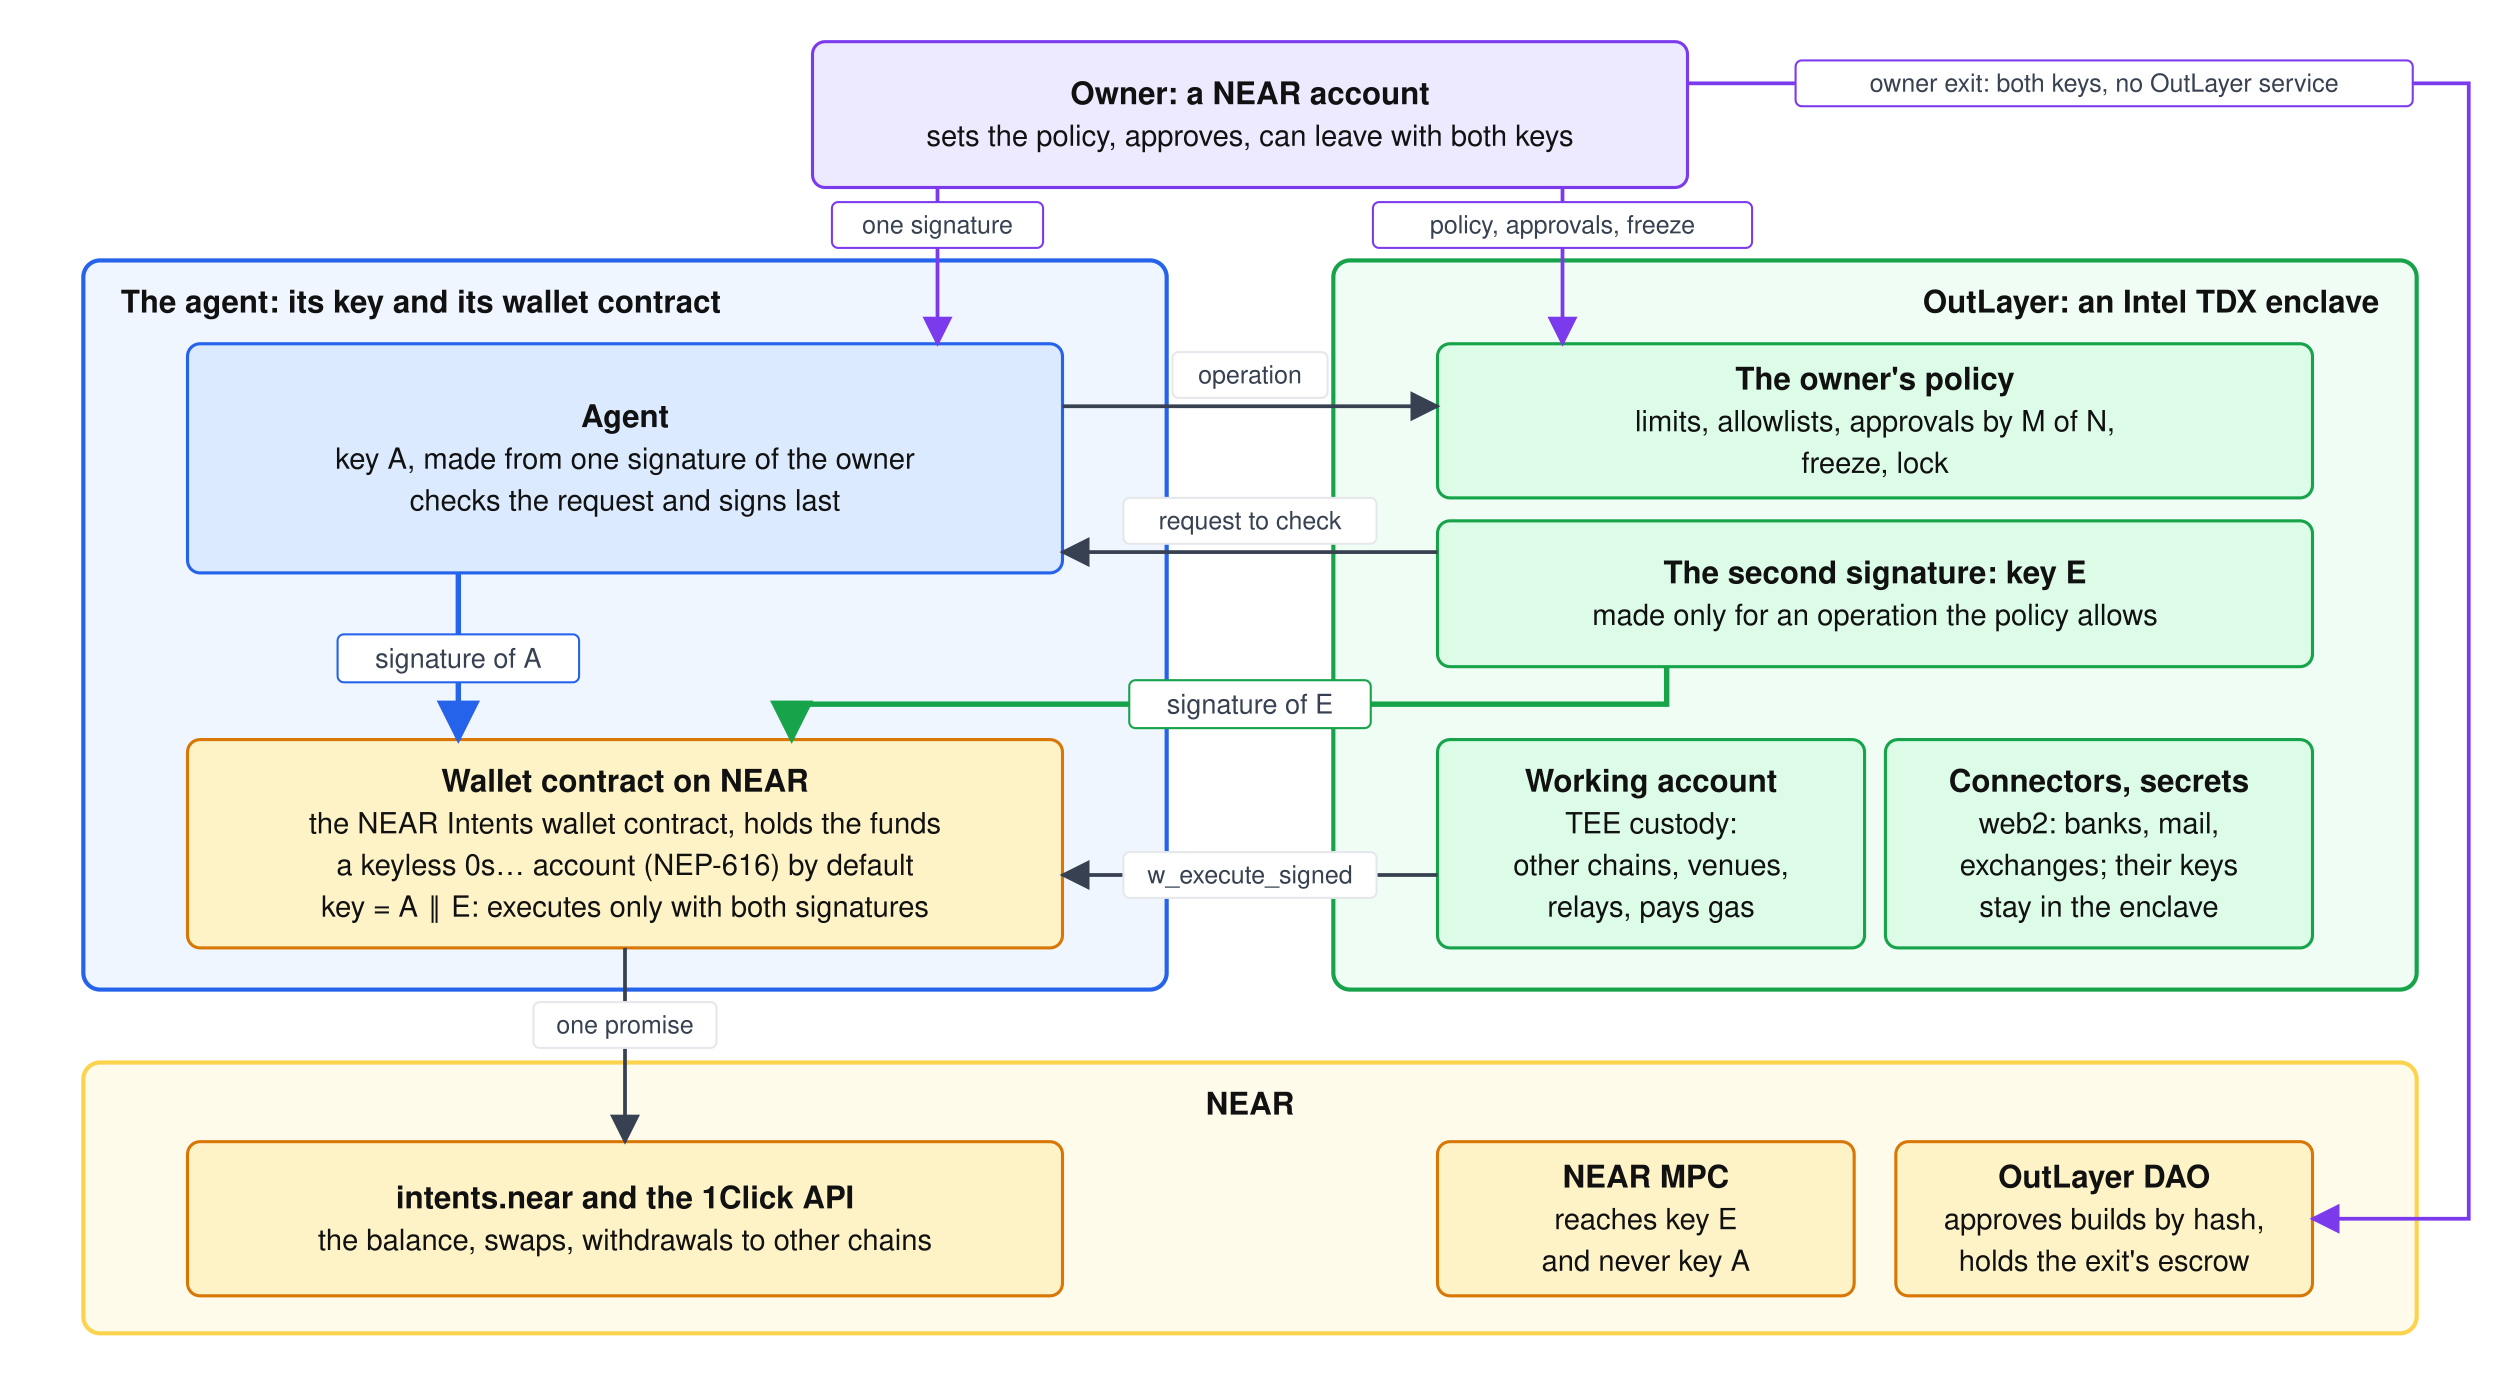
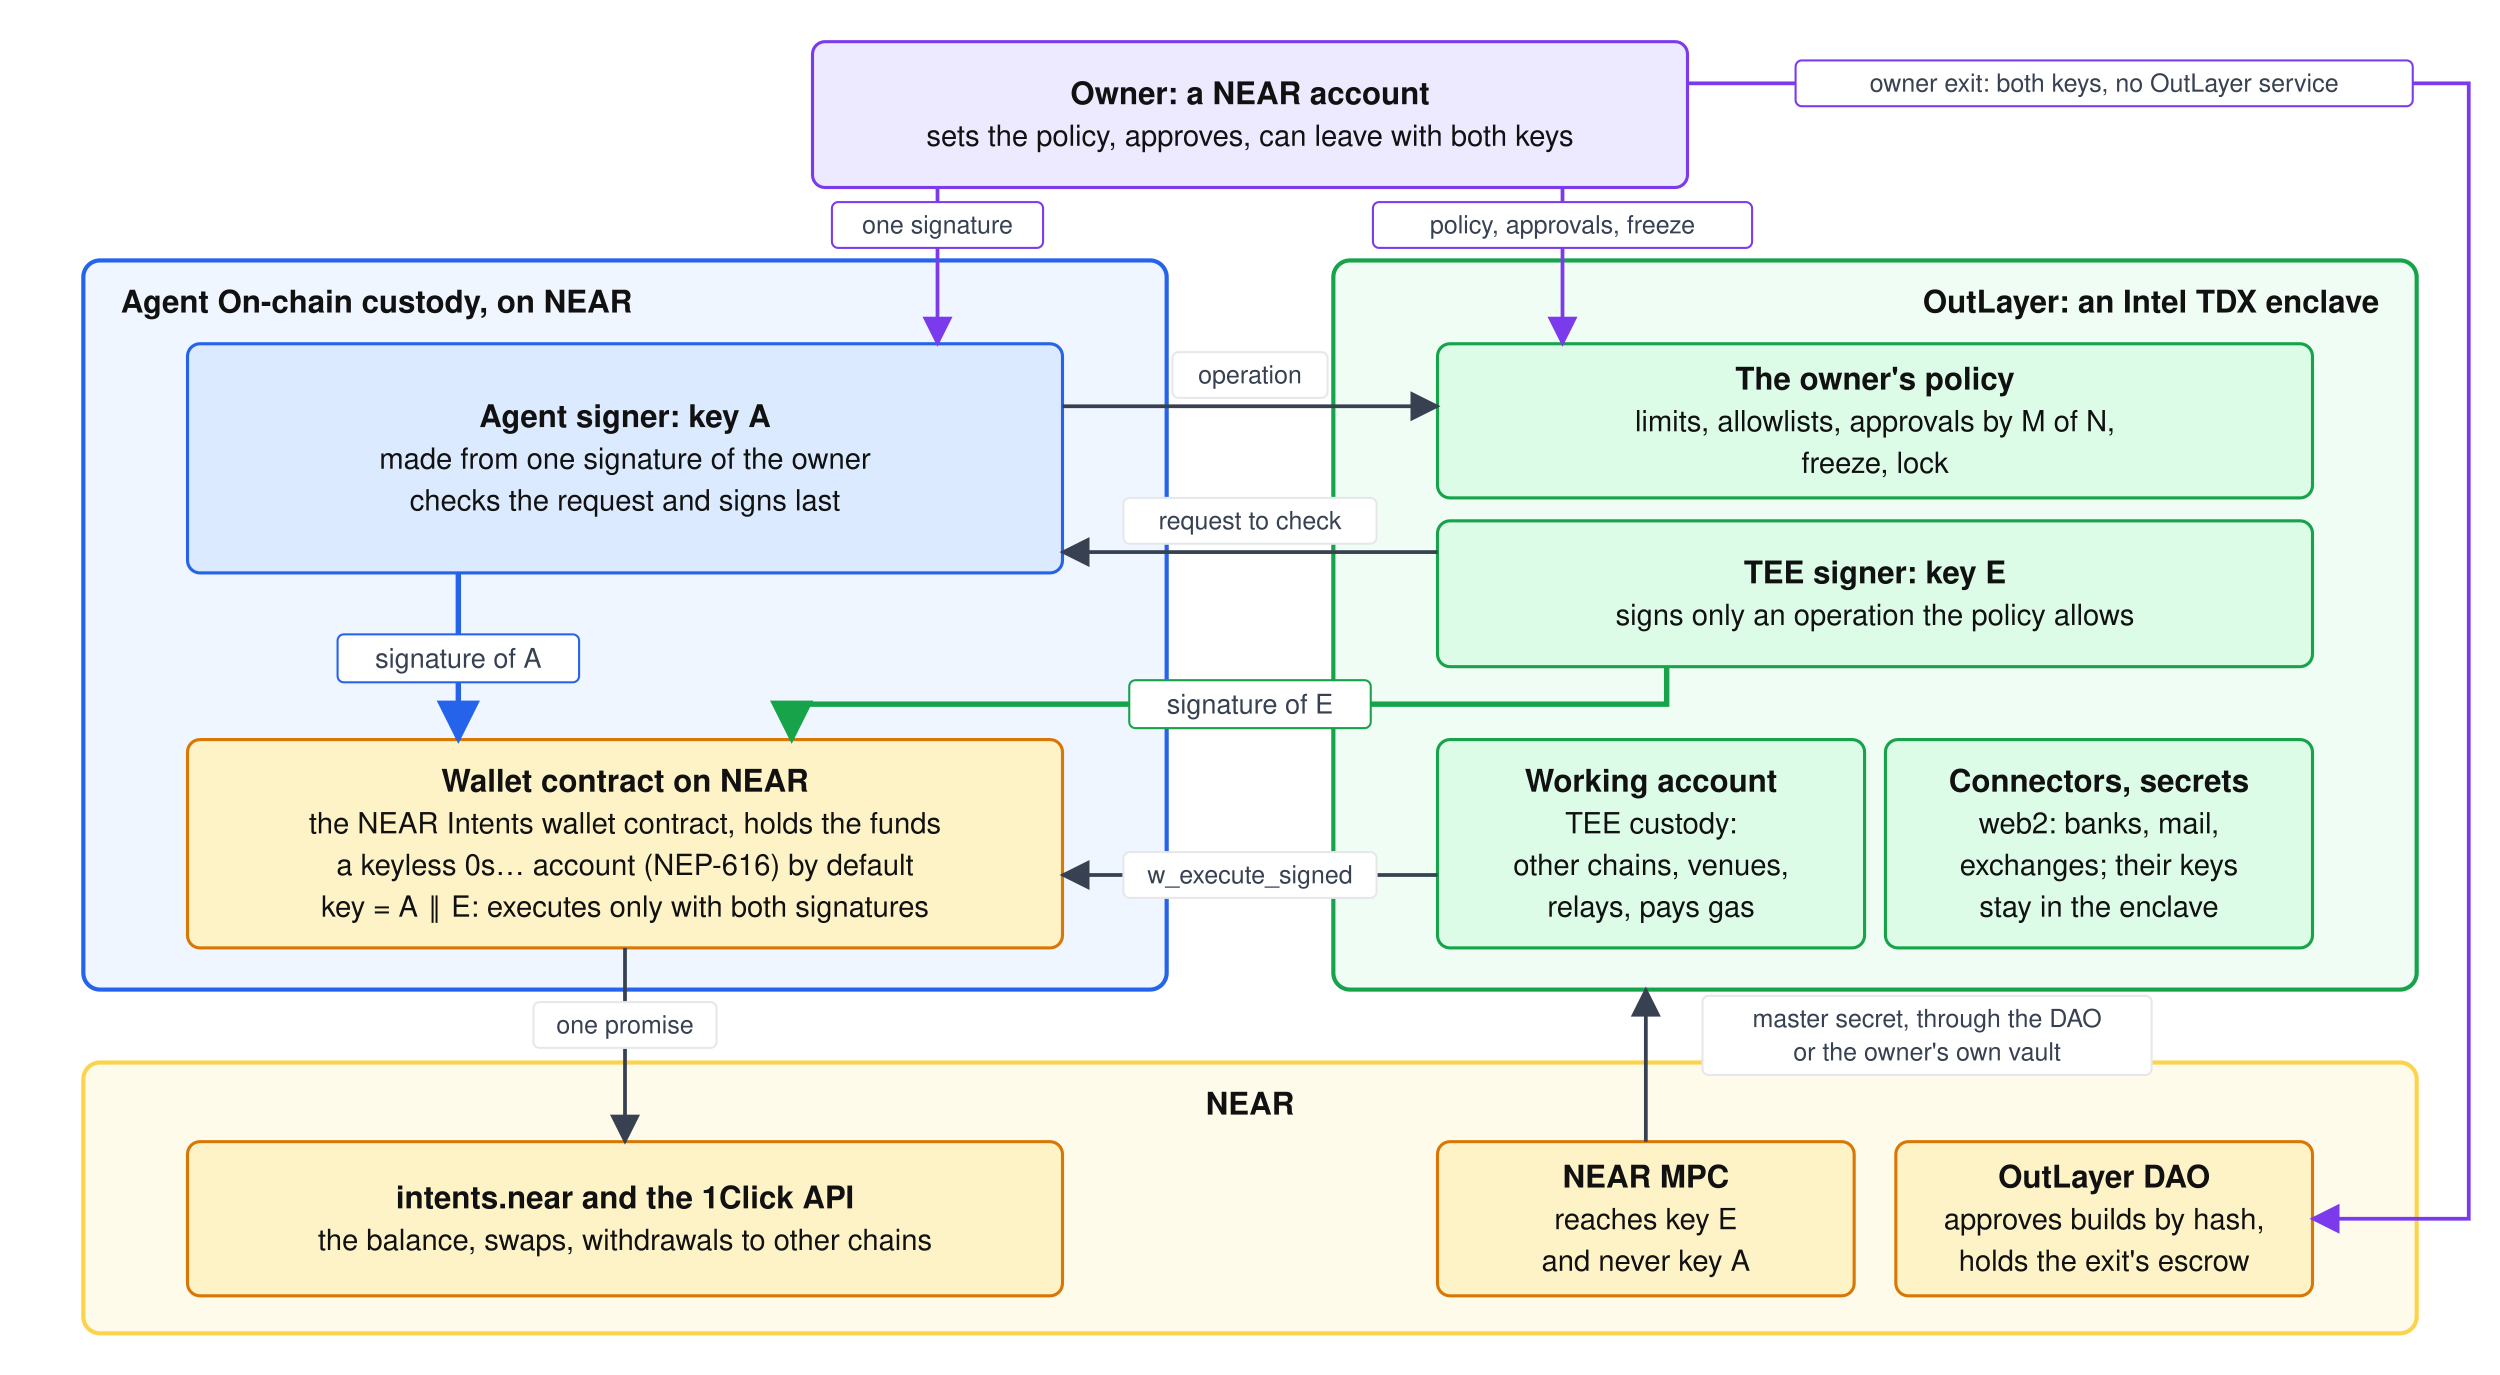
<svg xmlns="http://www.w3.org/2000/svg" width="1200" height="660" viewBox="0 0 1200 660">
  <defs>
    <marker id="ae" viewBox="0 0 10 10" refX="9" refY="5" markerWidth="8" markerHeight="8" orient="auto">
      <path d="M0,0 L10,5 L0,10 z" fill="#374151" />
    </marker>
    <marker id="as" viewBox="0 0 10 10" refX="1" refY="5" markerWidth="8" markerHeight="8" orient="auto">
      <path d="M10,0 L0,5 L10,10 z" fill="#374151" />
    </marker>
    <marker id="ao" viewBox="0 0 10 10" refX="9" refY="5" markerWidth="8" markerHeight="8" orient="auto">
      <path d="M0,0 L10,5 L0,10 z" fill="#7c3aed" />
    </marker>
    <marker id="ad" viewBox="0 0 10 10" refX="9" refY="5" markerWidth="8" markerHeight="8" orient="auto">
      <path d="M0,0 L10,5 L0,10 z" fill="#2563eb" />
    </marker>
    <marker id="ag" viewBox="0 0 10 10" refX="9" refY="5" markerWidth="8" markerHeight="8" orient="auto">
      <path d="M0,0 L10,5 L0,10 z" fill="#16a34a" />
    </marker>
  </defs>
  <rect x="0" y="0" width="1200" height="660" fill="#ffffff" />
  <rect x="390" y="20" width="420" height="70" rx="6" fill="#ede9fe" stroke="#7c3aed" stroke-width="1.5" />
  <text x="600.0" y="50.0" text-anchor="middle" font-family="Helvetica, Arial, sans-serif" font-size="15" font-weight="bold" fill="#111">Owner: a NEAR account</text>
  <text x="600.0" y="70.0" text-anchor="middle" font-family="Helvetica, Arial, sans-serif" font-size="14" font-weight="normal" fill="#111">sets the policy, approves, can leave with both keys</text>
  <rect x="40" y="125" width="520" height="350" rx="8" fill="#eff6ff" stroke="#2563eb" stroke-width="2" />
-   <text x="58" y="150" text-anchor="start" font-family="Helvetica, Arial, sans-serif" font-size="15" font-weight="bold" fill="#111">The agent: its key and its wallet contract</text>
+   <text x="58" y="150" text-anchor="start" font-family="Helvetica, Arial, sans-serif" font-size="15" font-weight="bold" fill="#111">Agent On-chain custody, on NEAR</text>
  <rect x="640" y="125" width="520" height="350" rx="8" fill="#f0fdf4" stroke="#16a34a" stroke-width="2" />
  <text x="1142" y="150" text-anchor="end" font-family="Helvetica, Arial, sans-serif" font-size="15" font-weight="bold" fill="#111">OutLayer: an Intel TDX enclave</text>
  <rect x="90" y="165" width="420" height="110" rx="6" fill="#dbeafe" stroke="#2563eb" stroke-width="1.5" />
-   <text x="300.0" y="205.0" text-anchor="middle" font-family="Helvetica, Arial, sans-serif" font-size="15" font-weight="bold" fill="#111">Agent</text>
-   <text x="300.0" y="225.0" text-anchor="middle" font-family="Helvetica, Arial, sans-serif" font-size="14" font-weight="normal" fill="#111">key A, made from one signature of the owner</text>
+   <text x="300.0" y="205.0" text-anchor="middle" font-family="Helvetica, Arial, sans-serif" font-size="15" font-weight="bold" fill="#111">Agent signer: key A</text>
+   <text x="300.0" y="225.0" text-anchor="middle" font-family="Helvetica, Arial, sans-serif" font-size="14" font-weight="normal" fill="#111">made from one signature of the owner</text>
  <text x="300.0" y="245.0" text-anchor="middle" font-family="Helvetica, Arial, sans-serif" font-size="14" font-weight="normal" fill="#111">checks the request and signs last</text>
  <rect x="90" y="355" width="420" height="100" rx="6" fill="#fef3c7" stroke="#d97706" stroke-width="1.5" />
  <text x="300.0" y="380.0" text-anchor="middle" font-family="Helvetica, Arial, sans-serif" font-size="15" font-weight="bold" fill="#111">Wallet contract on NEAR</text>
  <text x="300.0" y="400.0" text-anchor="middle" font-family="Helvetica, Arial, sans-serif" font-size="14" font-weight="normal" fill="#111">the NEAR Intents wallet contract, holds the funds</text>
  <text x="300.0" y="420.0" text-anchor="middle" font-family="Helvetica, Arial, sans-serif" font-size="14" font-weight="normal" fill="#111">a keyless 0s… account (NEP-616) by default</text>
  <text x="300.0" y="440.0" text-anchor="middle" font-family="Helvetica, Arial, sans-serif" font-size="14" font-weight="normal" fill="#111">key = A ‖ E: executes only with both signatures</text>
  <rect x="690" y="165" width="420" height="74" rx="6" fill="#dcfce7" stroke="#16a34a" stroke-width="1.5" />
  <text x="900.0" y="187.0" text-anchor="middle" font-family="Helvetica, Arial, sans-serif" font-size="15" font-weight="bold" fill="#111">The owner's policy</text>
  <text x="900.0" y="207.0" text-anchor="middle" font-family="Helvetica, Arial, sans-serif" font-size="14" font-weight="normal" fill="#111">limits, allowlists, approvals by M of N,</text>
  <text x="900.0" y="227.0" text-anchor="middle" font-family="Helvetica, Arial, sans-serif" font-size="14" font-weight="normal" fill="#111">freeze, lock</text>
  <rect x="690" y="250" width="420" height="70" rx="6" fill="#dcfce7" stroke="#16a34a" stroke-width="1.5" />
-   <text x="900.0" y="280.0" text-anchor="middle" font-family="Helvetica, Arial, sans-serif" font-size="15" font-weight="bold" fill="#111">The second signature: key E</text>
-   <text x="900.0" y="300.0" text-anchor="middle" font-family="Helvetica, Arial, sans-serif" font-size="14" font-weight="normal" fill="#111">made only for an operation the policy allows</text>
+   <text x="900.0" y="280.0" text-anchor="middle" font-family="Helvetica, Arial, sans-serif" font-size="15" font-weight="bold" fill="#111">TEE signer: key E</text>
+   <text x="900.0" y="300.0" text-anchor="middle" font-family="Helvetica, Arial, sans-serif" font-size="14" font-weight="normal" fill="#111">signs only an operation the policy allows</text>
  <rect x="690" y="355" width="205" height="100" rx="6" fill="#dcfce7" stroke="#16a34a" stroke-width="1.5" />
  <text x="792.5" y="380.0" text-anchor="middle" font-family="Helvetica, Arial, sans-serif" font-size="15" font-weight="bold" fill="#111">Working account</text>
  <text x="792.5" y="400.0" text-anchor="middle" font-family="Helvetica, Arial, sans-serif" font-size="14" font-weight="normal" fill="#111">TEE custody:</text>
  <text x="792.5" y="420.0" text-anchor="middle" font-family="Helvetica, Arial, sans-serif" font-size="14" font-weight="normal" fill="#111">other chains, venues,</text>
  <text x="792.5" y="440.0" text-anchor="middle" font-family="Helvetica, Arial, sans-serif" font-size="14" font-weight="normal" fill="#111">relays, pays gas</text>
  <rect x="905" y="355" width="205" height="100" rx="6" fill="#dcfce7" stroke="#16a34a" stroke-width="1.5" />
  <text x="1007.5" y="380.0" text-anchor="middle" font-family="Helvetica, Arial, sans-serif" font-size="15" font-weight="bold" fill="#111">Connectors, secrets</text>
  <text x="1007.5" y="400.0" text-anchor="middle" font-family="Helvetica, Arial, sans-serif" font-size="14" font-weight="normal" fill="#111">web2: banks, mail,</text>
  <text x="1007.5" y="420.0" text-anchor="middle" font-family="Helvetica, Arial, sans-serif" font-size="14" font-weight="normal" fill="#111">exchanges; their keys</text>
  <text x="1007.5" y="440.0" text-anchor="middle" font-family="Helvetica, Arial, sans-serif" font-size="14" font-weight="normal" fill="#111">stay in the enclave</text>
  <path d="M 450,90 L 450,165" fill="none" stroke="#7c3aed" stroke-width="1.8" marker-end="url(#ao)" />
  <rect x="399.32" y="97.0" width="101.36" height="22" rx="3" fill="#ffffff" stroke="#7c3aed" />
  <text x="450" y="112.0" text-anchor="middle" font-family="Helvetica, Arial, sans-serif" font-size="12" font-weight="normal" fill="#374151">one signature</text>
  <path d="M 750,90 L 750,165" fill="none" stroke="#7c3aed" stroke-width="1.8" marker-end="url(#ao)" />
  <rect x="659.0" y="97.0" width="182" height="22" rx="3" fill="#ffffff" stroke="#7c3aed" />
  <text x="750" y="112.0" text-anchor="middle" font-family="Helvetica, Arial, sans-serif" font-size="12" font-weight="normal" fill="#374151">policy, approvals, freeze</text>
  <path d="M 510,195 L 690,195" fill="none" stroke="#374151" stroke-width="1.8" marker-end="url(#ae)" />
  <rect x="562.76" y="169.0" width="74.48" height="22" rx="3" fill="#ffffff" stroke="#e5e7eb" />
  <text x="600" y="184.0" text-anchor="middle" font-family="Helvetica, Arial, sans-serif" font-size="12" font-weight="normal" fill="#374151">operation</text>
  <path d="M 690,265 L 510,265" fill="none" stroke="#374151" stroke-width="1.8" marker-end="url(#ae)" />
  <rect x="539.24" y="239.0" width="121.52" height="22" rx="3" fill="#ffffff" stroke="#e5e7eb" />
  <text x="600" y="254.0" text-anchor="middle" font-family="Helvetica, Arial, sans-serif" font-size="12" font-weight="normal" fill="#374151">request to check</text>
  <path d="M 220,275 L 220,355" fill="none" stroke="#2563eb" stroke-width="2.6" marker-end="url(#ad)" />
  <rect x="162.04" y="304.5" width="115.92" height="23" rx="3" fill="#ffffff" stroke="#2563eb" />
  <text x="220" y="320.5" text-anchor="middle" font-family="Helvetica, Arial, sans-serif" font-size="13" font-weight="normal" fill="#374151">signature of A</text>
  <path d="M 800,320 L 800,338 L 380,338 L 380,355" fill="none" stroke="#16a34a" stroke-width="2.6" marker-end="url(#ag)" />
  <rect x="542.04" y="326.5" width="115.92" height="23" rx="3" fill="#ffffff" stroke="#16a34a" />
  <text x="600" y="342.5" text-anchor="middle" font-family="Helvetica, Arial, sans-serif" font-size="13" font-weight="normal" fill="#374151">signature of E</text>
  <path d="M 690,420 L 510,420" fill="none" stroke="#374151" stroke-width="1.8" marker-end="url(#ae)" />
  <rect x="539.24" y="409.0" width="121.52" height="22" rx="3" fill="#ffffff" stroke="#e5e7eb" />
  <text x="600" y="424.0" text-anchor="middle" font-family="Helvetica, Arial, sans-serif" font-size="12" font-weight="normal" fill="#374151">w_execute_signed</text>
  <rect x="40" y="510" width="1120" height="130" rx="8" fill="#fffbeb" stroke="#fcd34d" stroke-width="2" />
  <text x="600.0" y="535" text-anchor="middle" font-family="Helvetica, Arial, sans-serif" font-size="15" font-weight="bold" fill="#111">NEAR</text>
  <rect x="90" y="548" width="420" height="74" rx="6" fill="#fef3c7" stroke="#d97706" stroke-width="1.5" />
  <text x="300.0" y="580.0" text-anchor="middle" font-family="Helvetica, Arial, sans-serif" font-size="15" font-weight="bold" fill="#111">intents.near and the 1Click API</text>
  <text x="300.0" y="600.0" text-anchor="middle" font-family="Helvetica, Arial, sans-serif" font-size="14" font-weight="normal" fill="#111">the balance, swaps, withdrawals to other chains</text>
  <rect x="690" y="548" width="200" height="74" rx="6" fill="#fef3c7" stroke="#d97706" stroke-width="1.5" />
  <text x="790.0" y="570.0" text-anchor="middle" font-family="Helvetica, Arial, sans-serif" font-size="15" font-weight="bold" fill="#111">NEAR MPC</text>
  <text x="790.0" y="590.0" text-anchor="middle" font-family="Helvetica, Arial, sans-serif" font-size="14" font-weight="normal" fill="#111">reaches key E</text>
  <text x="790.0" y="610.0" text-anchor="middle" font-family="Helvetica, Arial, sans-serif" font-size="14" font-weight="normal" fill="#111">and never key A</text>
  <rect x="910" y="548" width="200" height="74" rx="6" fill="#fef3c7" stroke="#d97706" stroke-width="1.5" />
  <text x="1010.0" y="570.0" text-anchor="middle" font-family="Helvetica, Arial, sans-serif" font-size="15" font-weight="bold" fill="#111">OutLayer DAO</text>
  <text x="1010.0" y="590.0" text-anchor="middle" font-family="Helvetica, Arial, sans-serif" font-size="14" font-weight="normal" fill="#111">approves builds by hash,</text>
  <text x="1010.0" y="610.0" text-anchor="middle" font-family="Helvetica, Arial, sans-serif" font-size="14" font-weight="normal" fill="#111">holds the exit's escrow</text>
+   <path d="M 790,548 L 790,475" fill="none" stroke="#374151" stroke-width="1.8" marker-end="url(#ae)" />
+   <rect x="817.2" y="478.0" width="215.6" height="38" rx="3" fill="#ffffff" stroke="#e5e7eb" />
+   <text x="925" y="493.0" text-anchor="middle" font-family="Helvetica, Arial, sans-serif" font-size="12" font-weight="normal" fill="#374151">master secret, through the DAO</text>
+   <text x="925" y="509.0" text-anchor="middle" font-family="Helvetica, Arial, sans-serif" font-size="12" font-weight="normal" fill="#374151">or the owner's own vault</text>
  <path d="M 300,455 L 300,548" fill="none" stroke="#374151" stroke-width="1.8" marker-end="url(#ae)" />
  <rect x="256.04" y="481.0" width="87.92" height="22" rx="3" fill="#ffffff" stroke="#e5e7eb" />
  <text x="300" y="496.0" text-anchor="middle" font-family="Helvetica, Arial, sans-serif" font-size="12" font-weight="normal" fill="#374151">one promise</text>
  <path d="M 810,40 L 1185,40 L 1185,585 L 1110,585" fill="none" stroke="#7c3aed" stroke-width="1.8" marker-end="url(#ao)" />
  <rect x="861.88" y="29.0" width="296.24" height="22" rx="3" fill="#ffffff" stroke="#7c3aed" />
  <text x="1010" y="44.0" text-anchor="middle" font-family="Helvetica, Arial, sans-serif" font-size="12" font-weight="normal" fill="#374151">owner exit: both keys, no OutLayer service</text>
</svg>
